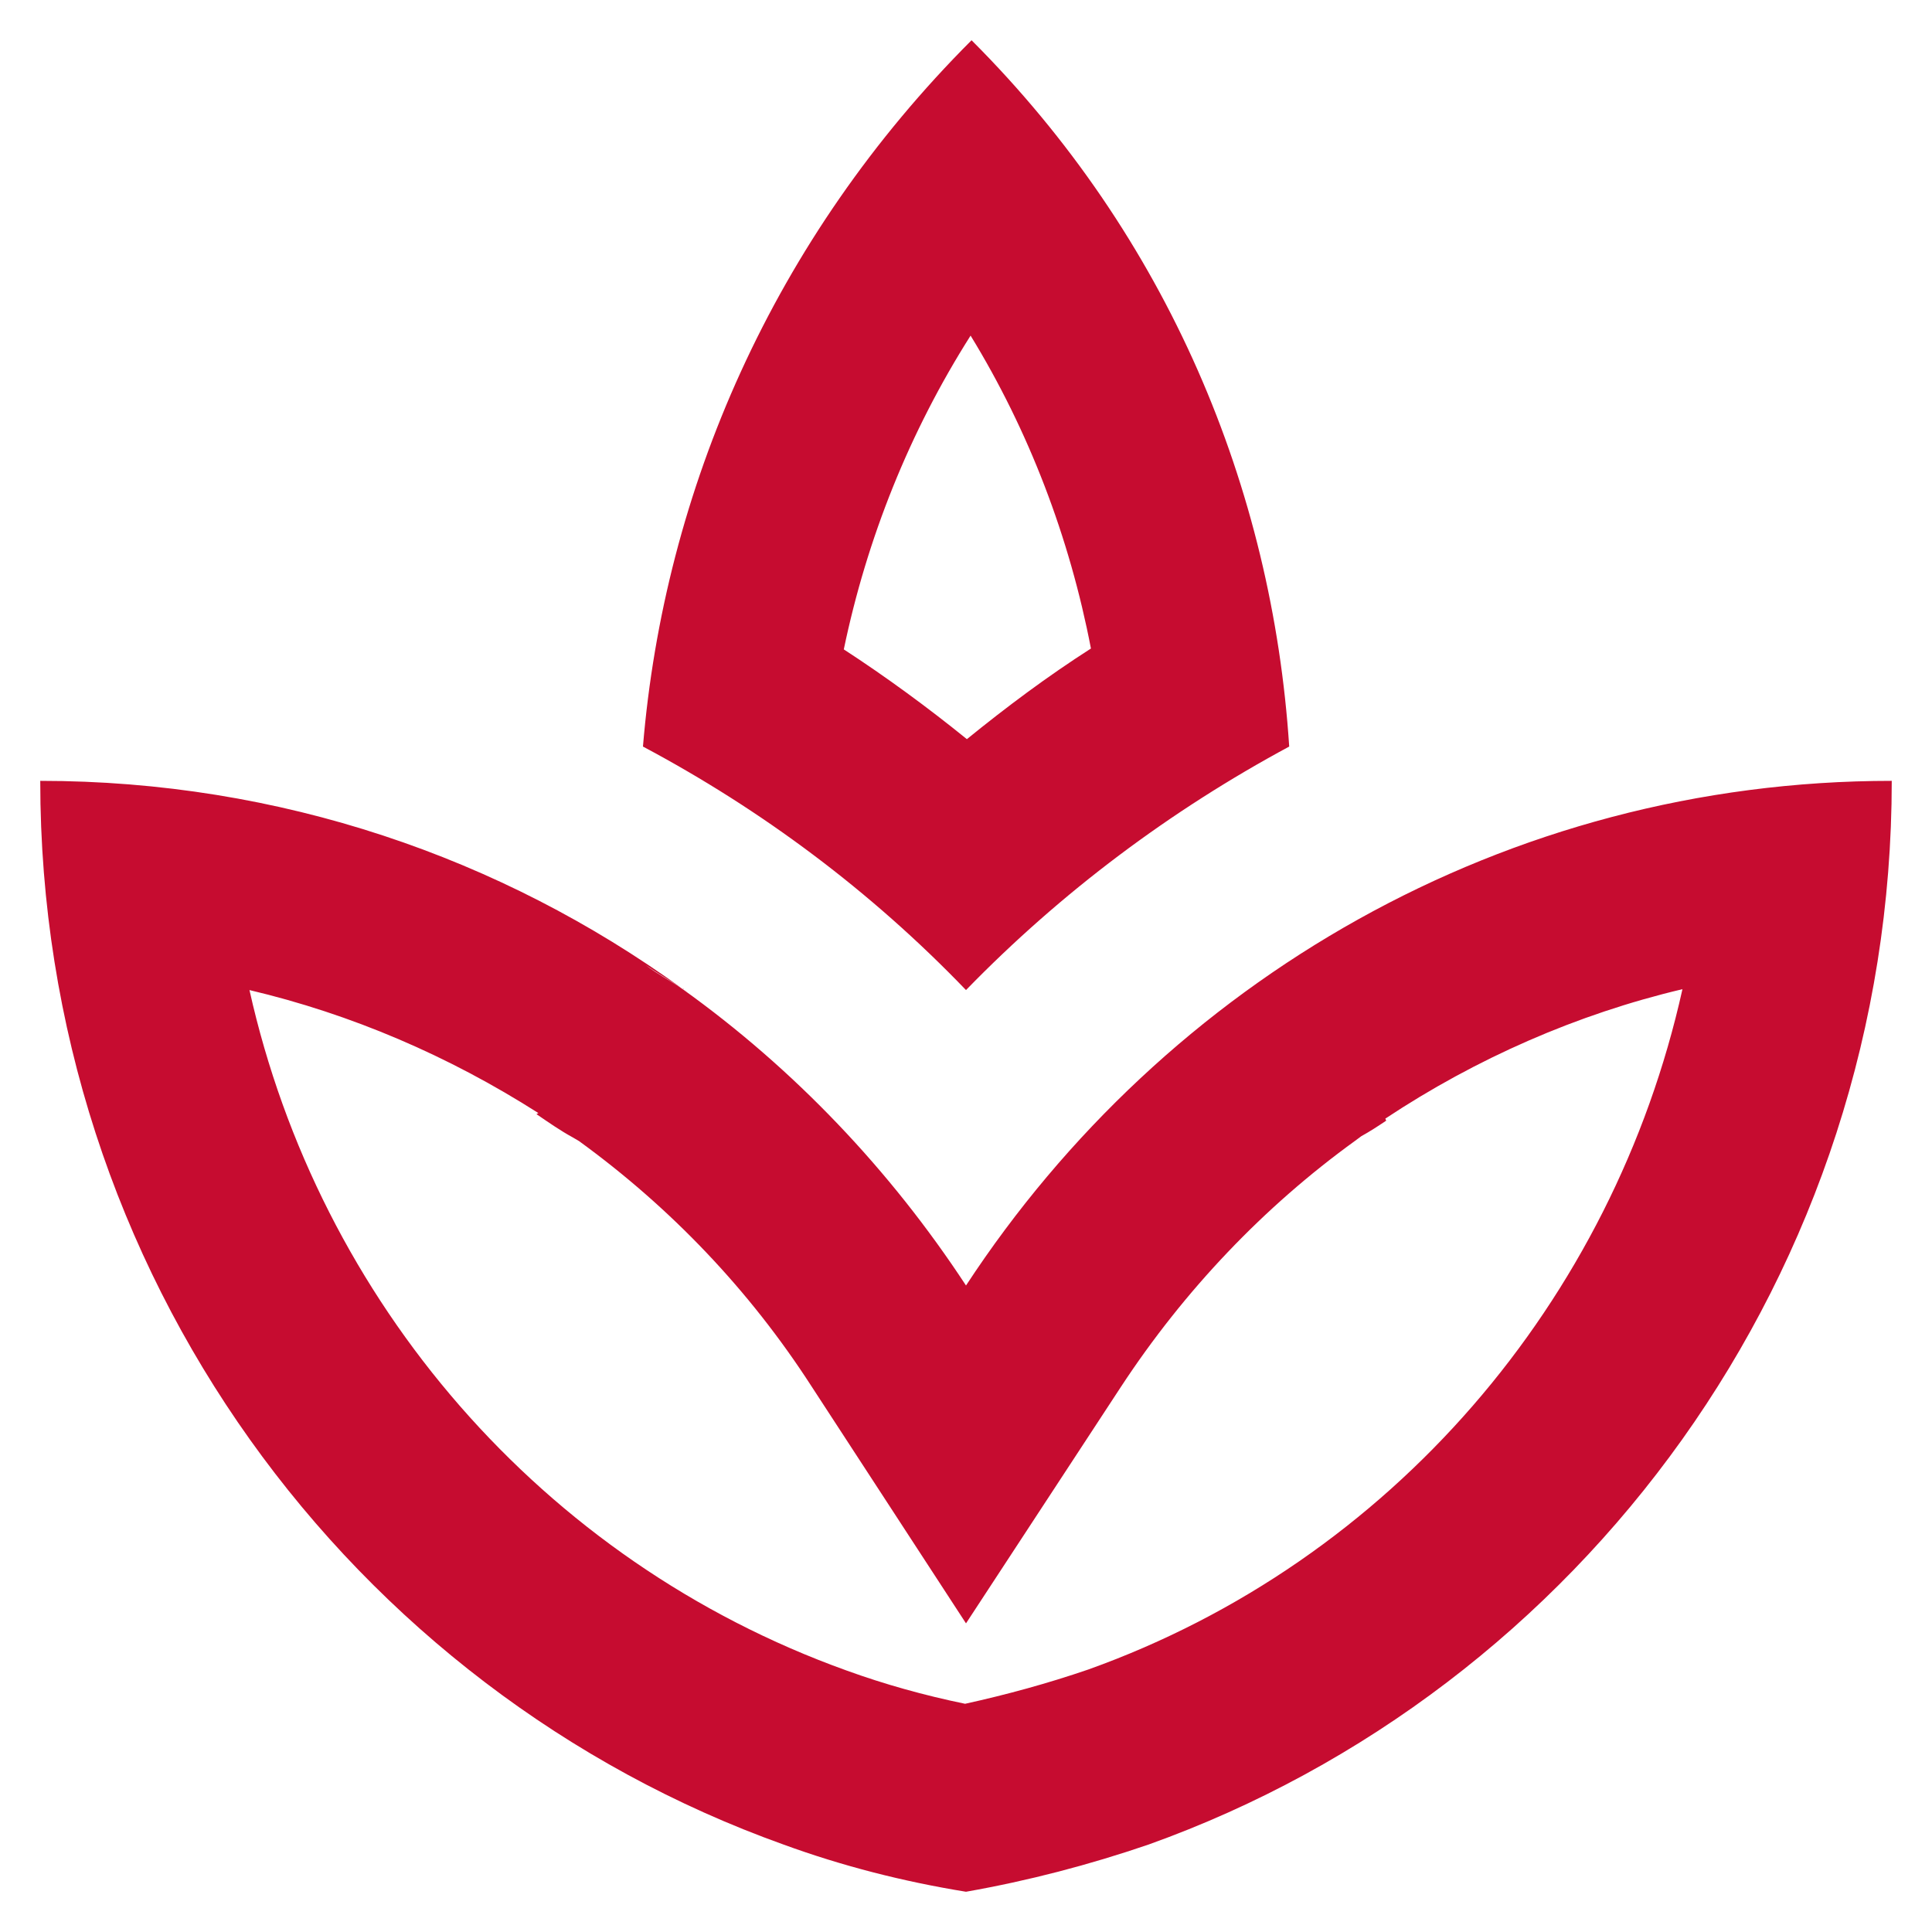
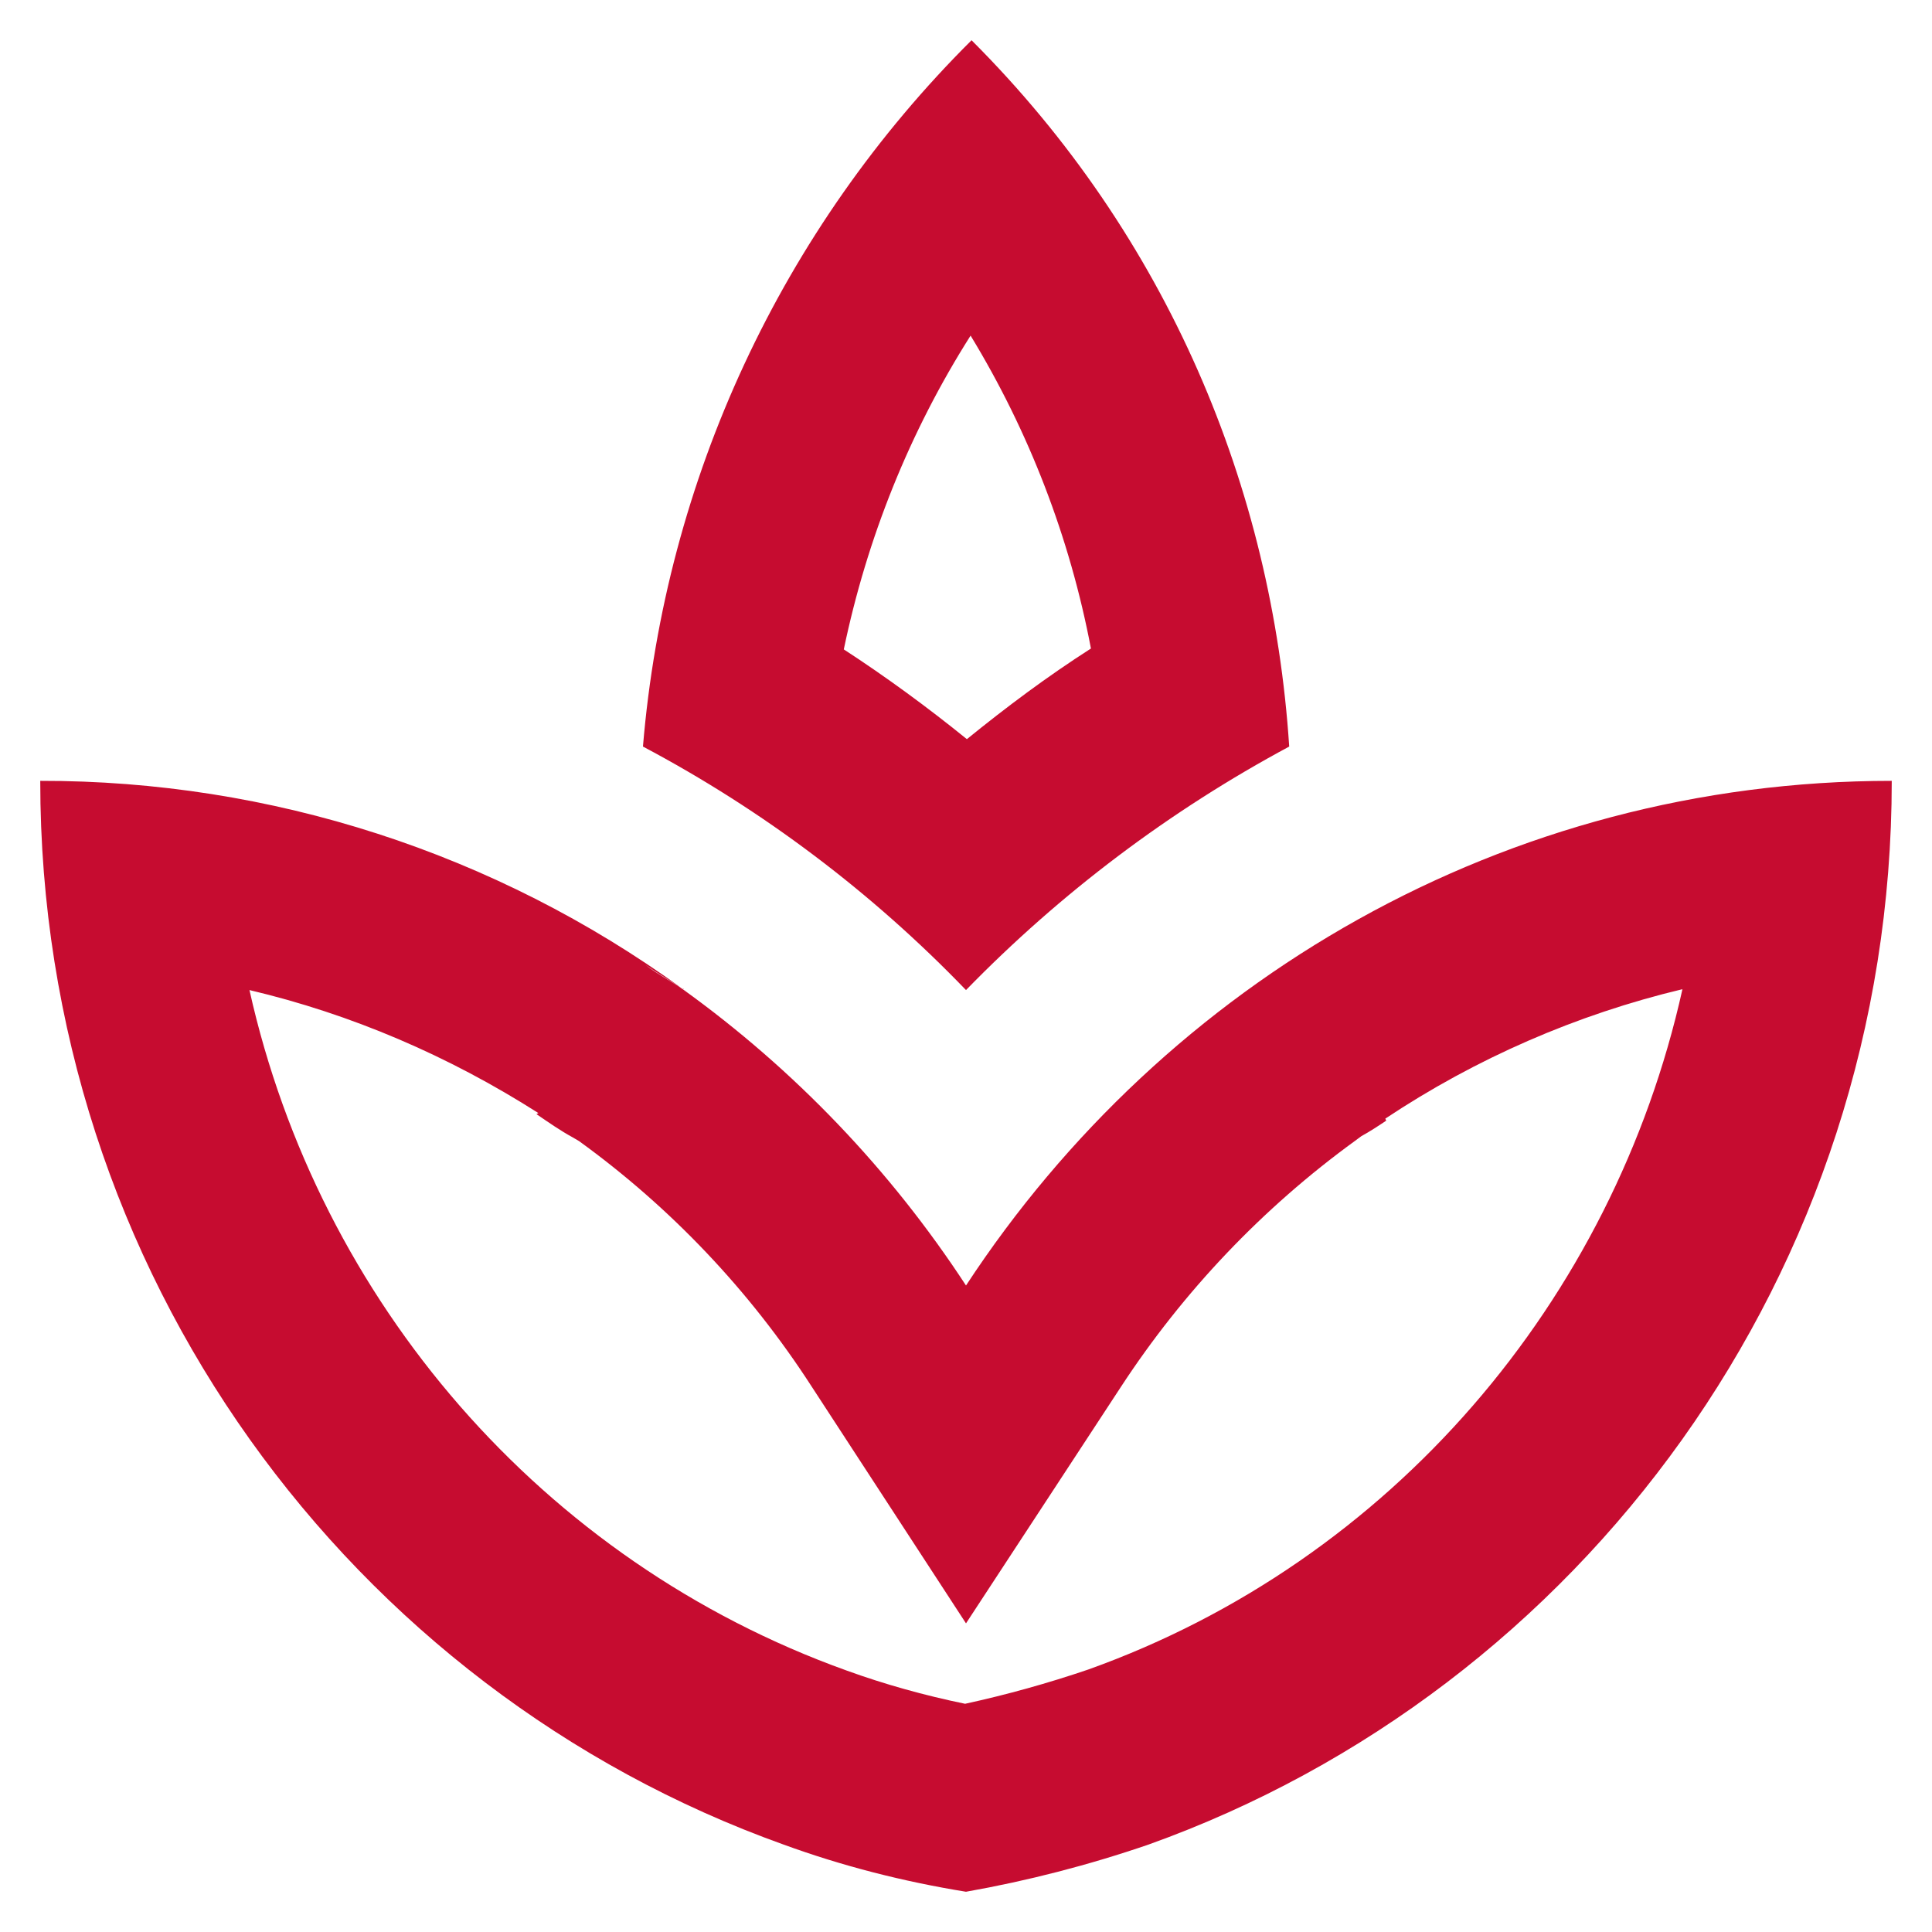
- <svg xmlns="http://www.w3.org/2000/svg" version="1.1" id="Layer_1" x="0px" y="0px" width="24px" height="24px" viewBox="0 0 24 24" enable-background="new 0 0 24 24" xml:space="preserve">
-   <path fill="none" d="M0,0h24v24H0V0z" />
-   <path fill="#C60C30" d="M16.015,9.274c-0.209-3.208-1.507-6.336-3.946-8.774C9.608,2.961,8.251,6.089,7.987,9.274  c1.472,0.783,2.83,1.794,4.013,3.025C13.185,11.08,14.541,10.068,16.015,9.274z M12.057,4.169c0.725,1.184,1.23,2.507,1.495,3.887  c-0.54,0.346-1.046,0.724-1.541,1.126c-0.483-0.391-1-0.771-1.529-1.115C10.769,6.687,11.299,5.364,12.057,4.169z M12,15.969  c-0.943-1.438-2.138-2.692-3.519-3.681c-0.15-0.104-0.311-0.185-0.46-0.299c0.149,0.103,0.31,0.195,0.449,0.288  C6.227,10.654,3.478,9.7,0.5,9.7c0,6.119,3.864,11.292,9.234,13.214c0.726,0.265,1.483,0.459,2.266,0.586  c0.782-0.138,1.529-0.334,2.267-0.586C19.637,20.992,23.5,15.818,23.5,9.7C18.693,9.7,14.473,12.195,12,15.969z M13.52,20.739  c-0.508,0.174-1.014,0.312-1.531,0.426c-0.506-0.104-1-0.242-1.472-0.413c-3.784-1.358-6.556-4.59-7.418-8.453  c1.266,0.299,2.474,0.817,3.589,1.528L6.664,13.84c0.149,0.102,0.3,0.207,0.449,0.288l0.08,0.047  c1.138,0.827,2.116,1.85,2.887,3.045L12,20.166l1.922-2.934c0.792-1.208,1.782-2.243,2.908-3.058l0.081-0.06  c0.102-0.056,0.207-0.124,0.309-0.193l-0.011-0.025c1.127-0.747,2.381-1.298,3.691-1.608C20.039,16.162,17.278,19.394,13.52,20.739z   M8.539,12.323c-0.023-0.012-0.046-0.035-0.058-0.046c0,0,0.012,0,0.012,0.011C8.504,12.299,8.516,12.311,8.539,12.323z" />
+ <svg xmlns="http://www.w3.org/2000/svg" width="24" height="24" viewBox="0 0 24 24">
+   <path fill="none" d="M0 0h24v24H0V0z" />
+   <path fill="#C60C30" d="M16.015 9.274C15.806 6.066 14.508 2.938 12.069.5a14.013 14.013 0 00-4.082 8.774A15.932 15.932 0 0112 12.299a16.505 16.505 0 014.015-3.025zm-3.958-5.105a11.663 11.663 0 011.495 3.887c-.54.346-1.046.724-1.541 1.126-.483-.391-1-.771-1.529-1.115.287-1.38.817-2.703 1.575-3.898zM12 15.969a13.907 13.907 0 00-3.519-3.681c-.15-.104-.311-.185-.46-.299.149.103.31.195.449.288A13.538 13.538 0 00.5 9.7c0 6.119 3.864 11.292 9.234 13.214.726.265 1.483.459 2.266.586a15.079 15.079 0 002.267-.586C19.637 20.992 23.5 15.818 23.5 9.7c-4.807 0-9.027 2.495-11.5 6.269zm1.52 4.77a13.99 13.99 0 01-1.531.426c-.506-.104-1-.242-1.472-.413-3.784-1.358-6.556-4.59-7.418-8.453 1.266.299 2.474.817 3.589 1.528l-.024.013c.149.102.3.207.449.288l.08.047a11.394 11.394 0 012.887 3.045L12 20.166l1.922-2.934a11.67 11.67 0 012.908-3.058l.081-.06c.102-.056.207-.124.309-.193l-.011-.025a11.494 11.494 0 013.691-1.608c-.861 3.874-3.622 7.106-7.38 8.451zm-4.981-8.416c-.023-.012-.046-.035-.058-.046 0 0 .012 0 .012.011a.17.17 0 00.046.035z" />
</svg>
